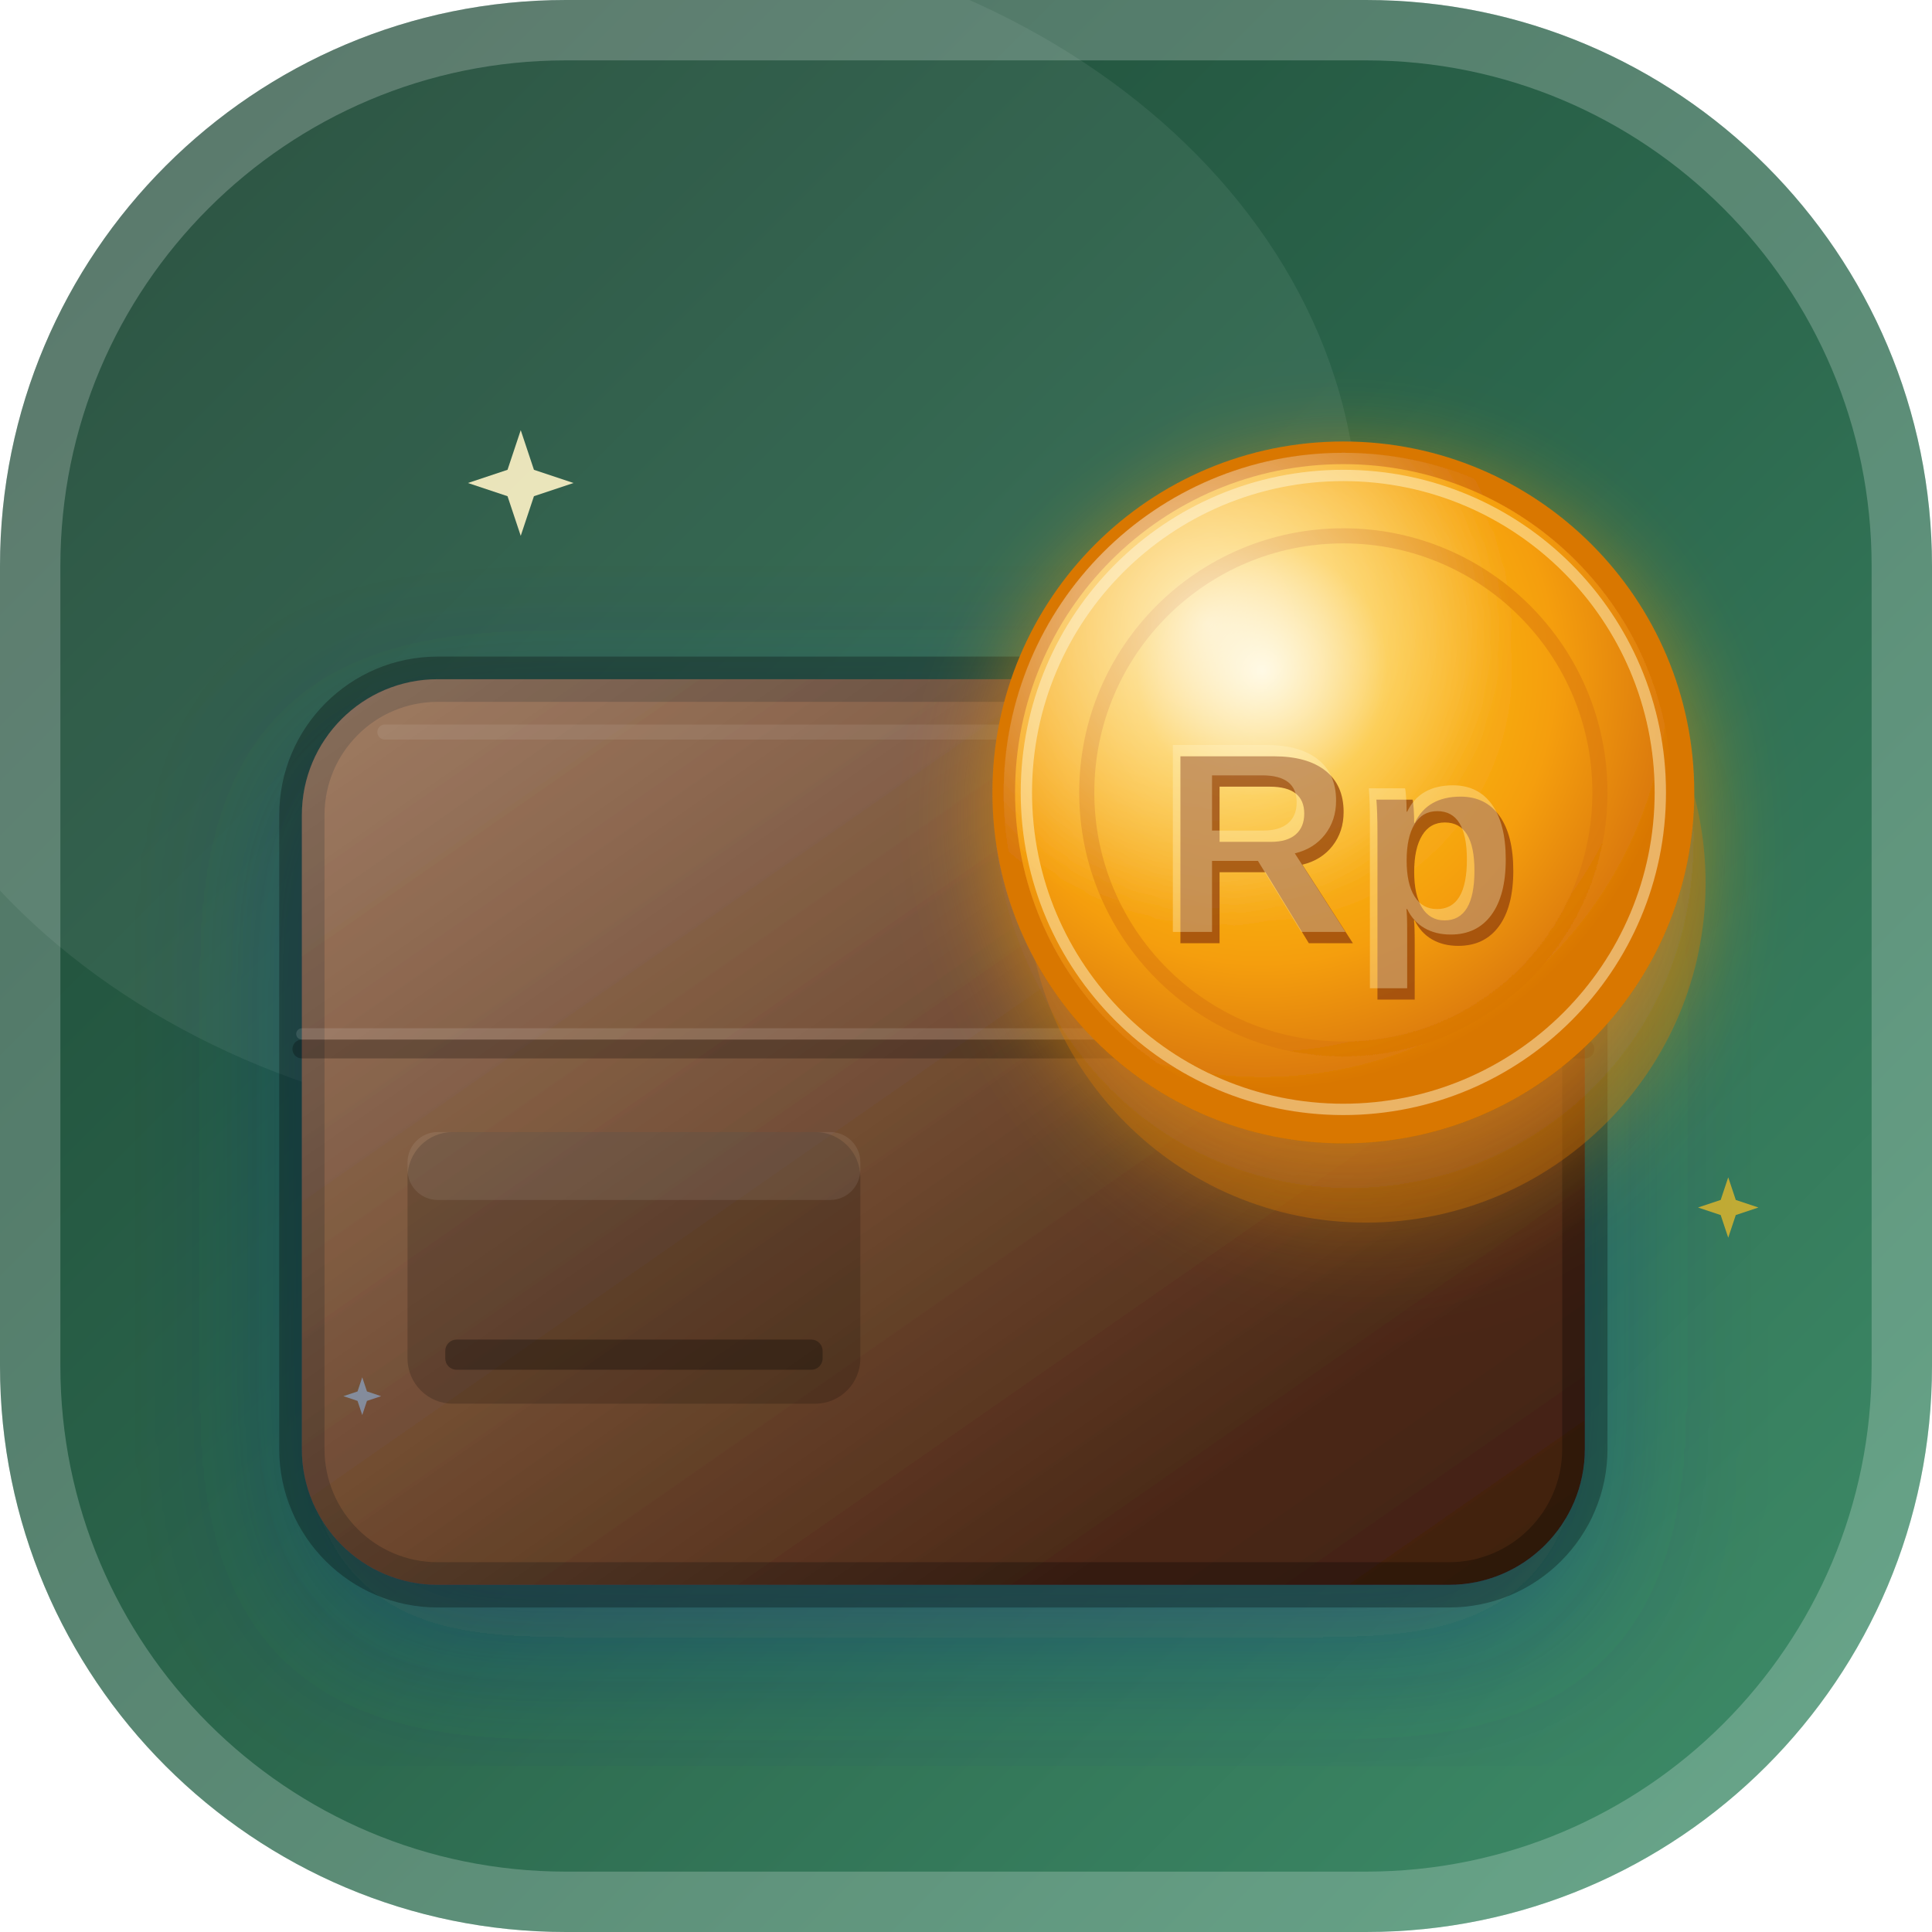
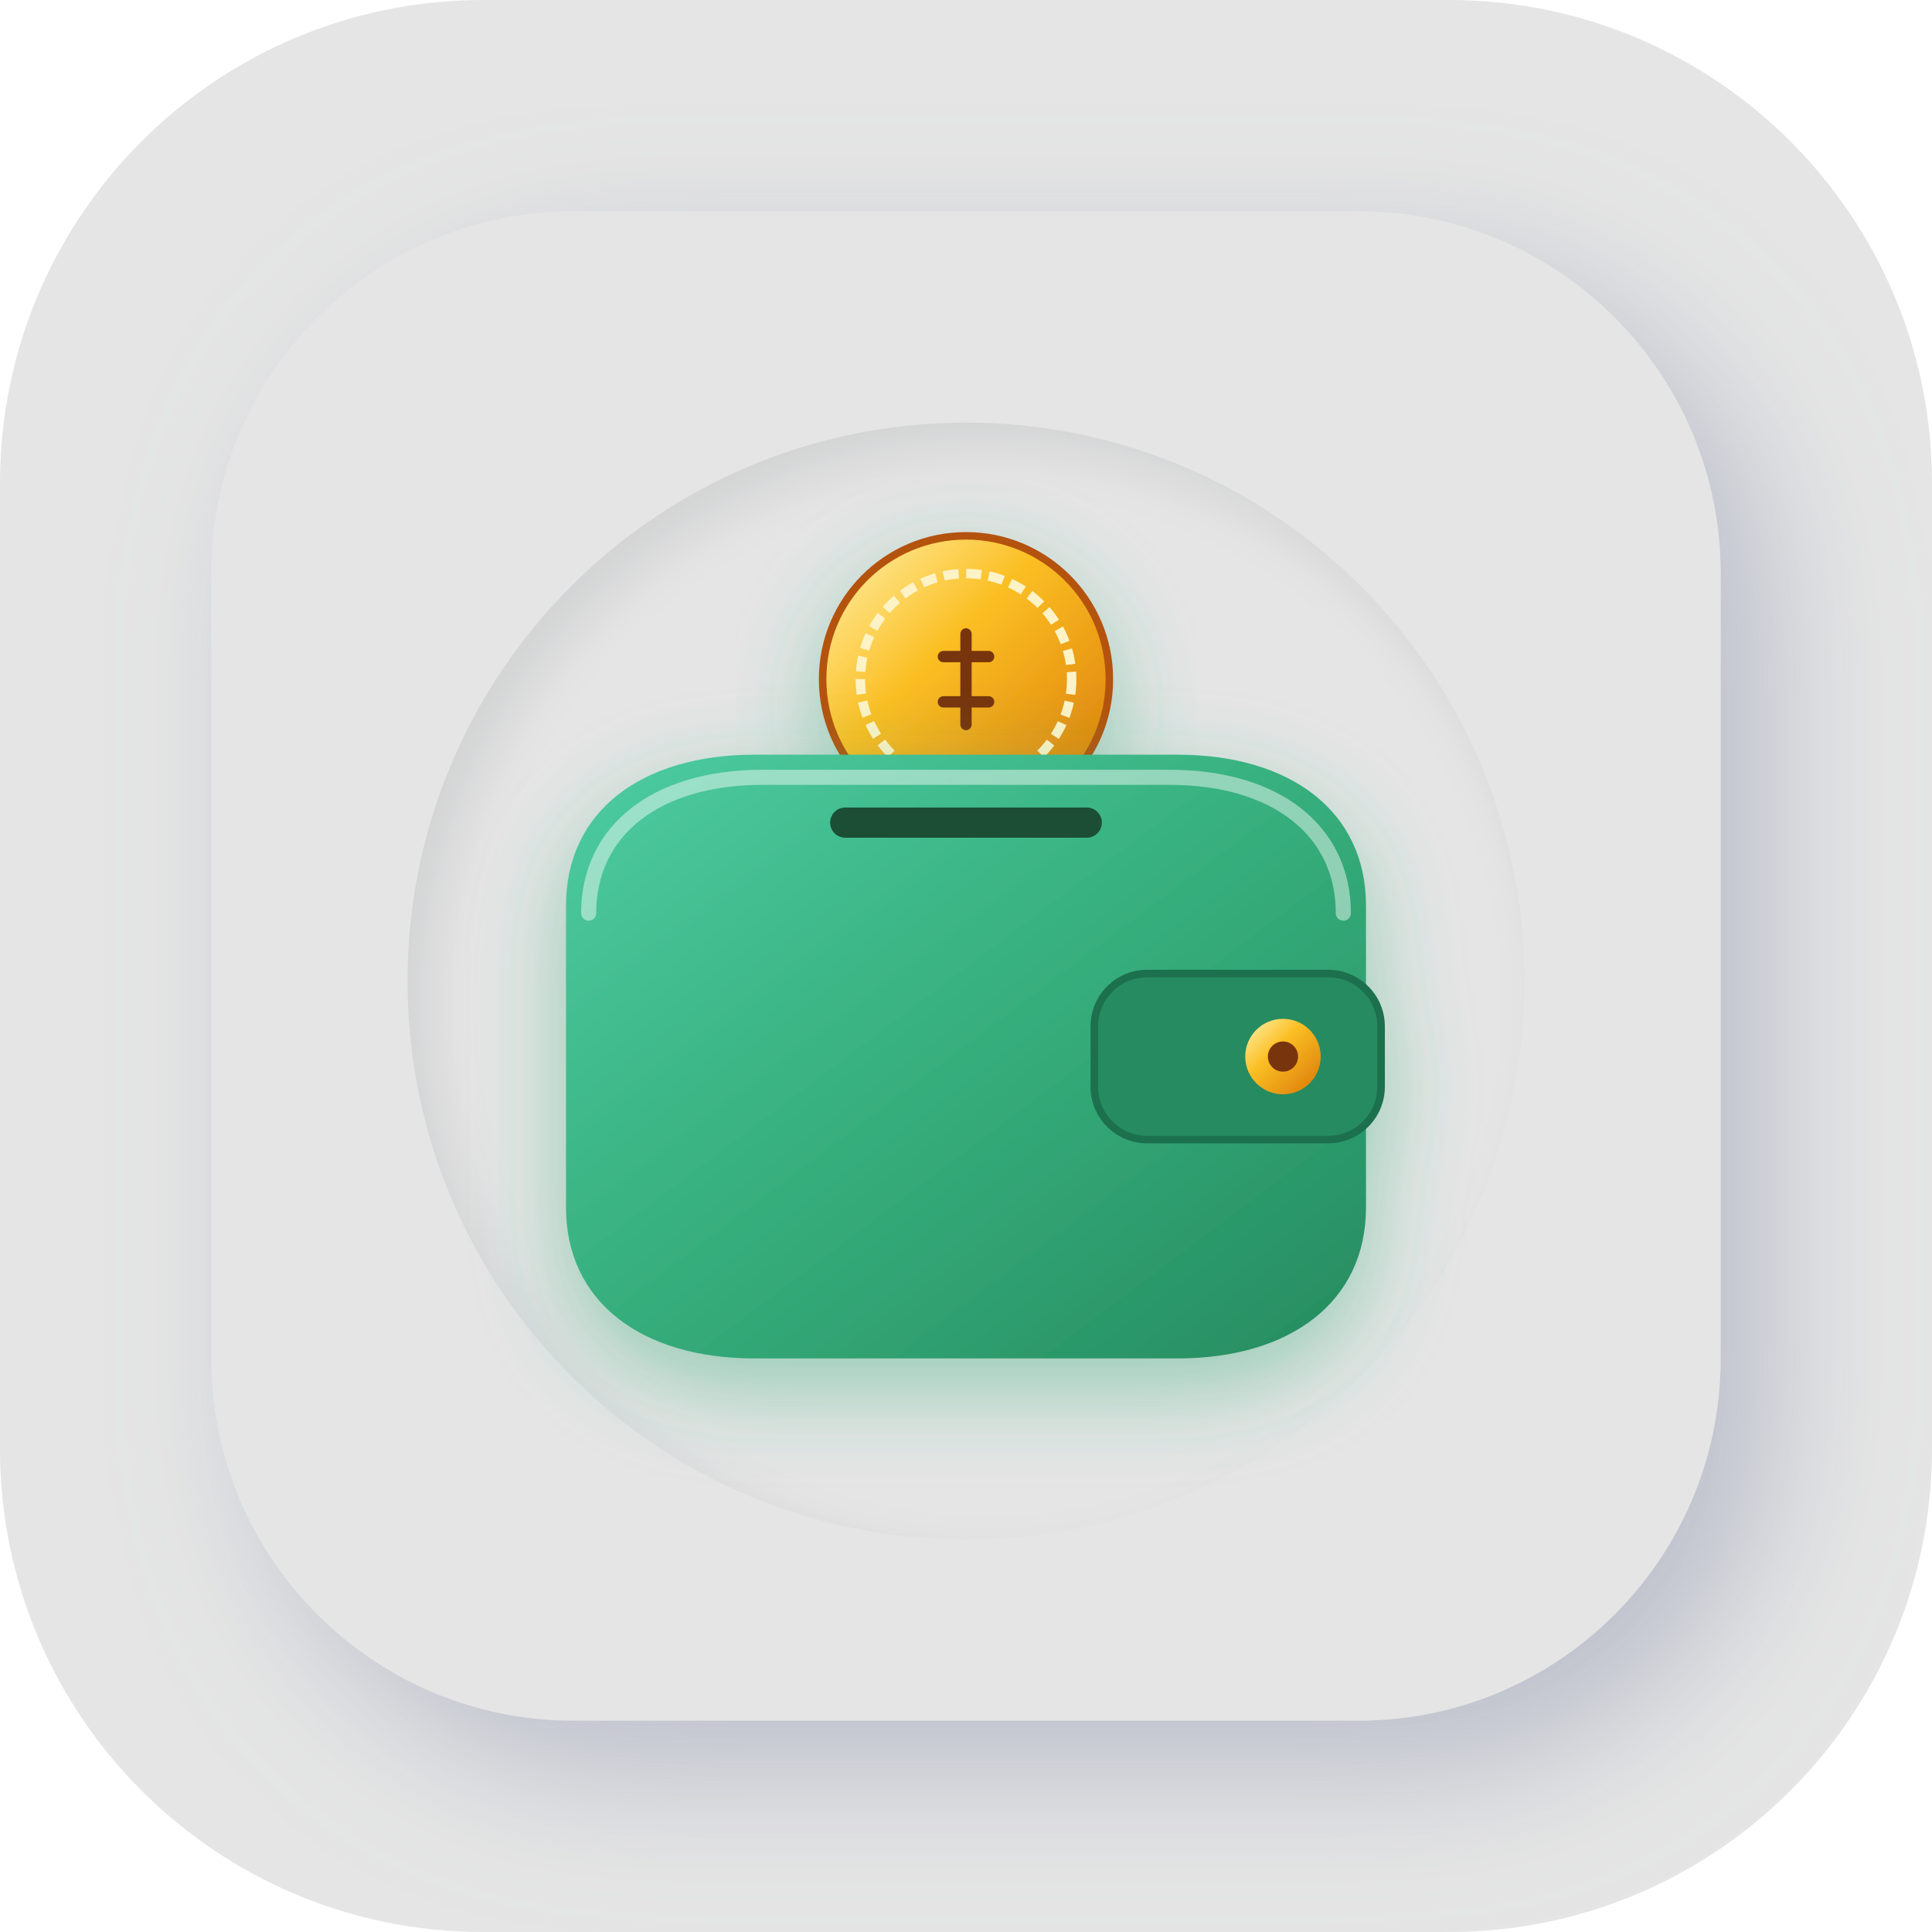
- <svg xmlns="http://www.w3.org/2000/svg" viewBox="0 0 512 512">
+ <svg xmlns="http://www.w3.org/2000/svg" viewBox="0 0 512 512" width="512" height="512">
  <defs>
-     <linearGradient id="bgGrad" x1="0%" y1="0%" x2="100%" y2="100%">
-       <stop offset="0%" stop-color="#1B4332" />
-       <stop offset="55%" stop-color="#2D6A4F" />
-       <stop offset="100%" stop-color="#40916C" />
+     <filter id="neuRaised" x="-20%" y="-20%" width="150%" height="150%">
+       <feDropShadow dx="-14" dy="-14" stdDeviation="16" flood-color="#FFFFFF" flood-opacity="0.95" />
+       <feDropShadow dx="14" dy="14" stdDeviation="18" flood-color="#A6ABBD" flood-opacity="0.65" />
+     </filter>
+     <filter id="neuInset" x="-20%" y="-20%" width="140%" height="140%">
+       <feOffset dx="6" dy="6" />
+       <feGaussianBlur stdDeviation="7" result="offset-blur" />
+       <feComposite operator="out" in="SourceGraphic" in2="offset-blur" result="inverse" />
+       <feFlood flood-color="#0D2750" flood-opacity="0.18" result="color" />
+       <feComposite operator="in" in="color" in2="inverse" result="shadow" />
+       <feComposite operator="over" in="shadow" in2="SourceGraphic" />
+     </filter>
+     <filter id="mintGlow" x="-30%" y="-30%" width="160%" height="160%">
+       <feDropShadow dx="0" dy="8" stdDeviation="12" flood-color="#36AE7C" flood-opacity="0.45" />
+     </filter>
+     <linearGradient id="mintGrad" x1="0%" y1="0%" x2="100%" y2="100%">
+       <stop offset="0%" stop-color="#4ECCA3" />
+       <stop offset="50%" stop-color="#36AE7C" />
+       <stop offset="100%" stop-color="#268B60" />
    </linearGradient>
-     <linearGradient id="walletGrad" x1="0%" y1="0%" x2="100%" y2="100%">
-       <stop offset="0%" stop-color="#7C4B2A" />
-       <stop offset="50%" stop-color="#5C3318" />
-       <stop offset="100%" stop-color="#3E2010" />
+     <linearGradient id="goldGrad" x1="0%" y1="0%" x2="100%" y2="100%">
+       <stop offset="0%" stop-color="#FFF3B0" />
+       <stop offset="40%" stop-color="#FBBF24" />
+       <stop offset="100%" stop-color="#D97706" />
    </linearGradient>
-     <linearGradient id="walletHighlight" x1="0%" y1="0%" x2="80%" y2="80%">
-       <stop offset="0%" stop-color="rgba(255,255,255,0.28)" />
-       <stop offset="100%" stop-color="rgba(255,255,255,0)" />
-     </linearGradient>
-     <radialGradient id="coinGrad" cx="38%" cy="32%" r="62%">
-       <stop offset="0%" stop-color="#FEF3C7" />
-       <stop offset="30%" stop-color="#FBBF24" />
-       <stop offset="70%" stop-color="#F59E0B" />
-       <stop offset="100%" stop-color="#D97706" />
-     </radialGradient>
-     <radialGradient id="coinShine" cx="30%" cy="25%" r="45%">
-       <stop offset="0%" stop-color="rgba(255,255,255,0.7)" />
-       <stop offset="100%" stop-color="rgba(255,255,255,0)" />
-     </radialGradient>
-     <filter id="clayShadow" x="-20%" y="-20%" width="140%" height="140%">
-       <feDropShadow dx="0" dy="14" stdDeviation="22" flood-color="#1E3A8A" flood-opacity="0.45" />
-     </filter>
-     <filter id="coinGlow" x="-30%" y="-30%" width="160%" height="160%">
-       <feDropShadow dx="0" dy="6" stdDeviation="12" flood-color="#F59E0B" flood-opacity="0.6" />
-     </filter>
-     <filter id="innerBevel">
-       <feGaussianBlur in="SourceAlpha" stdDeviation="8" result="blur" />
-       <feComposite in="SourceGraphic" in2="blur" operator="over" />
-     </filter>
-     <clipPath id="squircleClip">
-       <rect width="512" height="512" rx="150" ry="150" />
-     </clipPath>
  </defs>
-   <rect width="512" height="512" rx="150" ry="150" fill="url(#bgGrad)" />
-   <rect width="512" height="512" rx="150" ry="150" fill="none" stroke="rgba(255,255,255,0.22)" stroke-width="32" stroke-dashoffset="0" clip-path="url(#squircleClip)" />
-   <ellipse cx="160" cy="140" rx="200" ry="160" fill="rgba(255,255,255,0.07)" />
-   <g filter="url(#clayShadow)">
-     <rect x="80" y="180" width="340" height="240" rx="36" ry="36" fill="url(#walletGrad)" />
+   <rect width="512" height="512" rx="128" fill="#E5E5E5" />
+   <rect x="56" y="56" width="400" height="400" rx="96" fill="#E5E5E5" filter="url(#neuRaised)" />
+   <circle cx="256" cy="260" r="148" fill="#E5E5E5" filter="url(#neuInset)" />
+   <g filter="url(#mintGlow)">
+     <circle cx="256" cy="180" r="38" fill="url(#goldGrad)" stroke="#B45309" stroke-width="2" />
+     <circle cx="256" cy="180" r="28" fill="none" stroke="#FEF3C7" stroke-width="2.5" stroke-dasharray="4 2" />
+     <path d="M256 168 v24 M250 174 h12 M250 186 h12" stroke="#78350F" stroke-width="3" stroke-linecap="round" />
  </g>
-   <rect x="80" y="180" width="340" height="240" rx="36" ry="36" fill="none" stroke="rgba(0,0,0,0.28)" stroke-width="12" clip-path="url(#squircleClip)" />
-   <rect x="80" y="180" width="340" height="240" rx="36" ry="36" fill="url(#walletHighlight)" />
-   <line x1="80" y1="278" x2="420" y2="278" stroke="rgba(0,0,0,0.25)" stroke-width="5" stroke-linecap="round" />
-   <line x1="80" y1="274" x2="420" y2="274" stroke="rgba(255,255,255,0.12)" stroke-width="3" stroke-linecap="round" />
-   <rect x="108" y="300" width="120" height="72" rx="12" ry="12" fill="rgba(0,0,0,0.18)" />
-   <rect x="108" y="300" width="120" height="18" rx="8" ry="8" fill="rgba(255,255,255,0.08)" />
-   <rect x="118" y="355" width="100" height="8" rx="3" fill="rgba(0,0,0,0.3)" />
-   <rect x="100" y="192" width="300" height="4" rx="2" fill="rgba(255,255,255,0.08)" />
-   <g filter="url(#coinGlow)">
-     <ellipse cx="356" cy="222" rx="90" ry="90" fill="rgba(217,119,6,0.35)" transform="translate(6,12)" />
-     <circle cx="356" cy="210" r="90" fill="url(#coinGrad)" />
-     <circle cx="356" cy="210" r="90" fill="none" stroke="#D97706" stroke-width="6" />
-     <circle cx="356" cy="210" r="84" fill="none" stroke="rgba(254,243,199,0.5)" stroke-width="3" />
-     <circle cx="356" cy="210" r="68" fill="none" stroke="rgba(217,119,6,0.5)" stroke-width="4" />
-     <circle cx="356" cy="210" r="90" fill="url(#coinShine)" />
-     <text x="356" y="225" font-family="'Segoe UI', Arial, sans-serif" font-size="72" font-weight="900" fill="#92400E" text-anchor="middle" dominant-baseline="central" opacity="0.75">Rp</text>
-     <text x="354" y="222" font-family="'Segoe UI', Arial, sans-serif" font-size="72" font-weight="900" fill="rgba(254,243,199,0.35)" text-anchor="middle" dominant-baseline="central">Rp</text>
-   </g>
-   <g transform="translate(138,128)" opacity="0.9">
-     <polygon points="0,-14 3.5,-3.5 14,0 3.5,3.5 0,14 -3.5,3.5 -14,0 -3.5,-3.5" fill="#FEF3C7" />
-   </g>
-   <g transform="translate(458,320)" opacity="0.7">
-     <polygon points="0,-8 2,-2 8,0 2,2 0,8 -2,2 -8,0 -2,-2" fill="#FBBF24" />
-   </g>
-   <g transform="translate(96,370)" opacity="0.5">
-     <polygon points="0,-5 1.25,-1.25 5,0 1.25,1.25 0,5 -1.25,1.25 -5,0 -1.25,-1.25" fill="#93C5FD" />
+   <g filter="url(#mintGlow)">
+     <path d="M150 240 C150 215, 170 200, 200 200 L312 200 C342 200, 362 215, 362 240 L362 320 C362 345, 342 360, 312 360 L200 360 C170 360, 150 345, 150 320 Z" fill="url(#mintGrad)" />
+     <path d="M156 242 C156 220, 174 206, 202 206 L310 206 C338 206, 356 220, 356 242" fill="none" stroke="rgba(255,255,255,0.45)" stroke-width="4" stroke-linecap="round" />
+     <rect x="290" y="258" width="76" height="44" rx="14" fill="#268B60" stroke="#1E704D" stroke-width="2" />
+     <circle cx="340" cy="280" r="10" fill="url(#goldGrad)" />
+     <circle cx="340" cy="280" r="4" fill="#78350F" />
+     <rect x="220" y="214" width="72" height="8" rx="4" fill="#1B4D36" />
  </g>
</svg>
